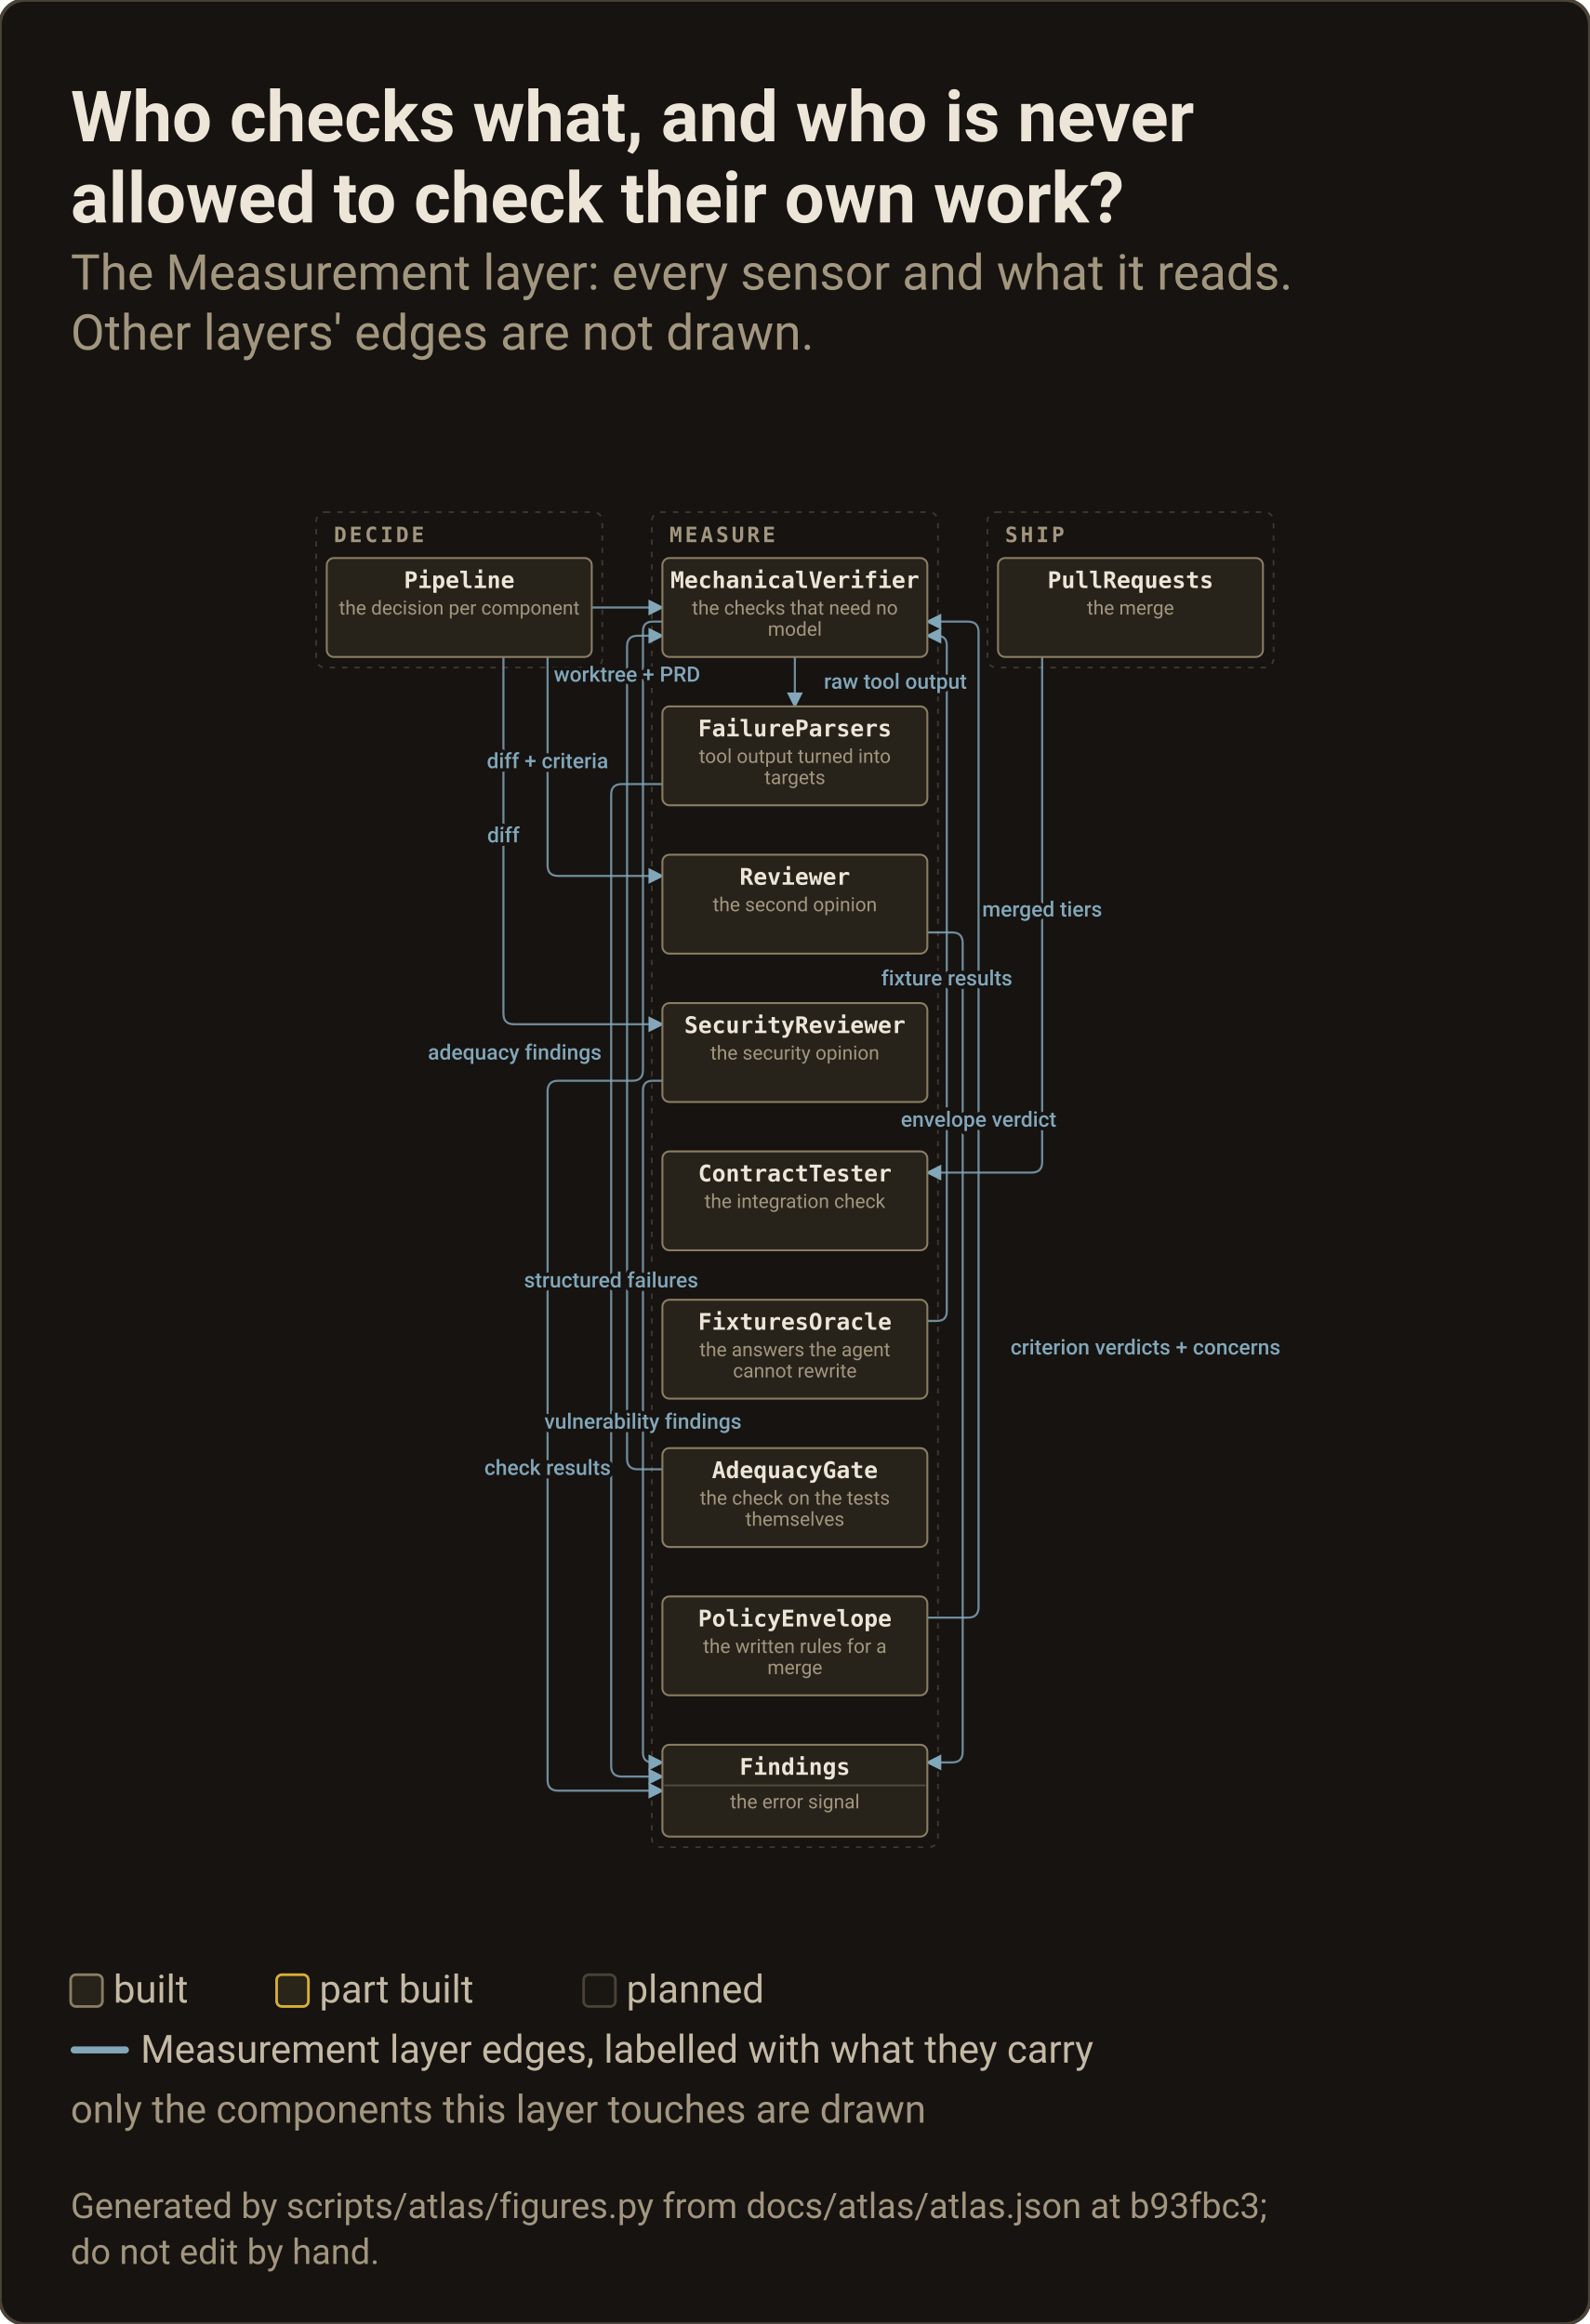
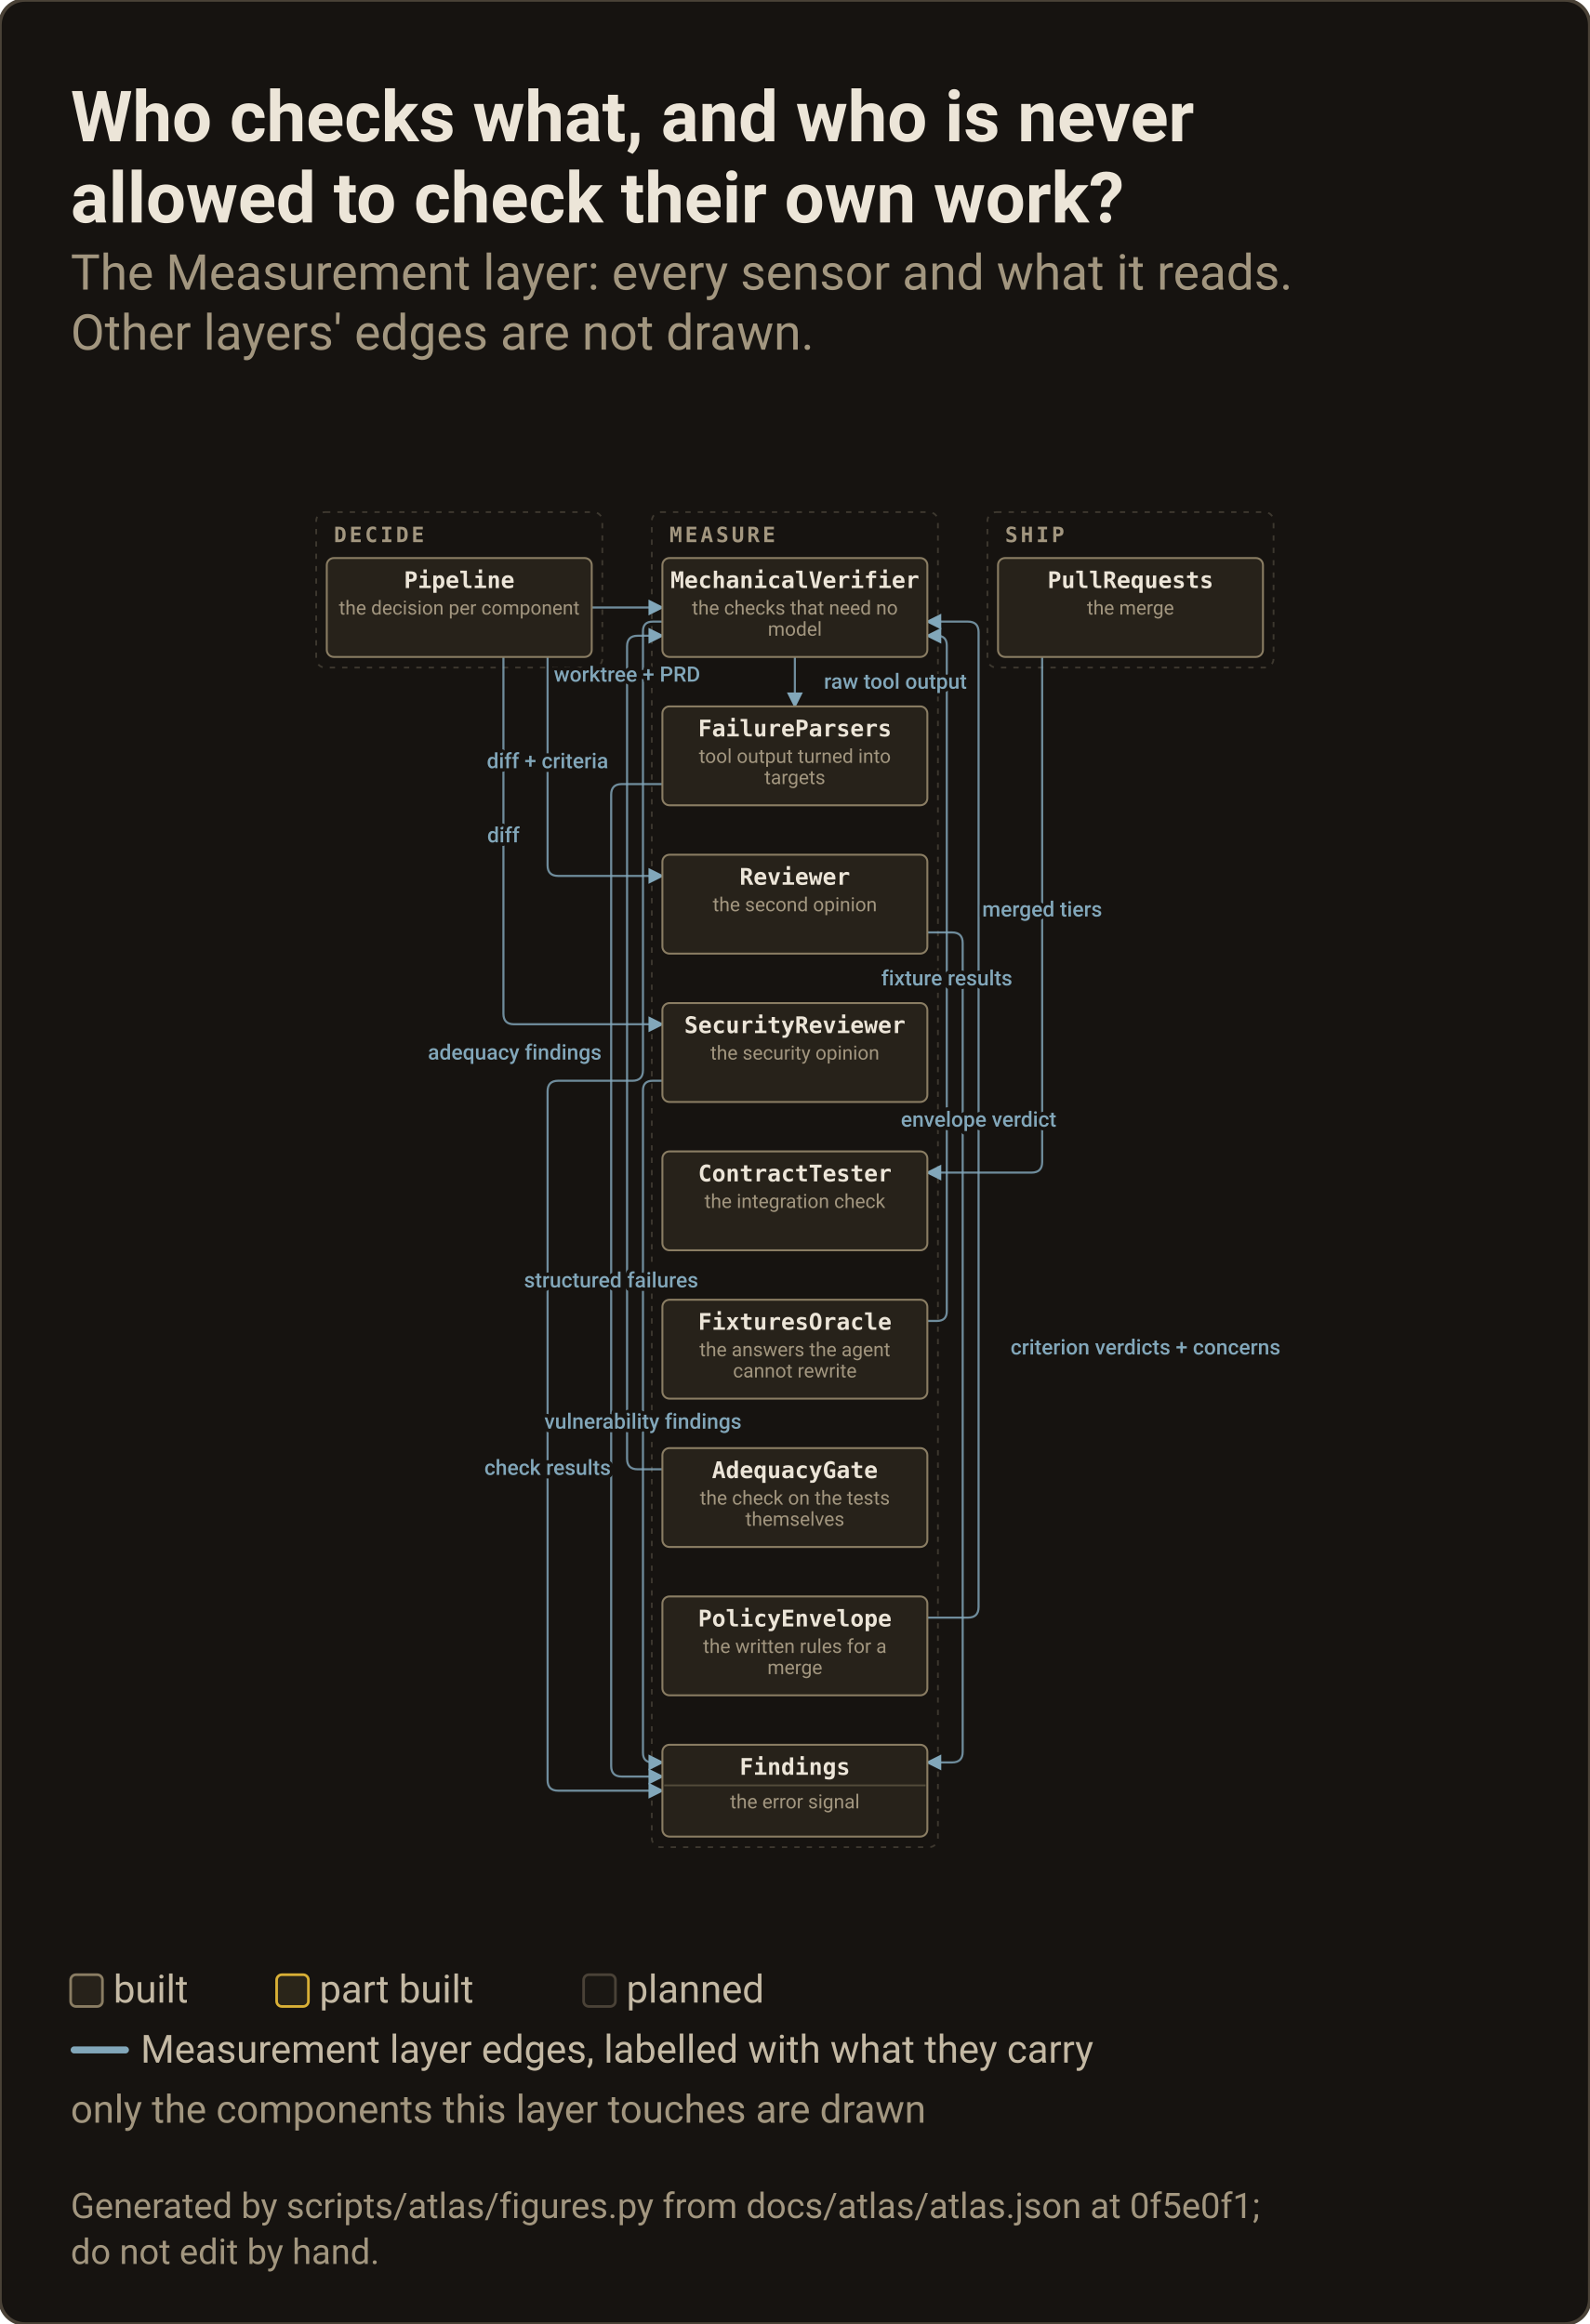
<svg xmlns="http://www.w3.org/2000/svg" width="900" height="1316" viewBox="0 0 900 1316" role="img" aria-label="Measurement layer of the kstrl system map">
  <rect x="0" y="0" width="900" height="1316" rx="14" fill="#161310" stroke="#4A4237" stroke-width="2" />
  <text x="40.0" y="80.0" class="c0">Who checks what, and who is never</text>
  <text x="40.0" y="126.0" class="c0">allowed to check their own work?</text>
  <text x="40.0" y="164.0" class="c1">The Measurement layer: every sensor and what it reads.</text>
  <text x="40.0" y="198.0" class="c1">Other layers' edges are not drawn.</text>
  <svg id="map" x="171.0" y="216.0" width="558" height="880" viewBox="0 0 558 880" overflow="visible">
    <defs>
      <marker id="map-m-work" viewBox="0 0 8 8" refX="7" refY="4" markerUnits="userSpaceOnUse" markerWidth="9" markerHeight="9" orient="auto-start-reverse">
        <path d="M0,0 L8,4 L0,8 z" fill="#D9CDB2" />
      </marker>
      <marker id="map-m-measure" viewBox="0 0 8 8" refX="7" refY="4" markerUnits="userSpaceOnUse" markerWidth="9" markerHeight="9" orient="auto-start-reverse">
        <path d="M0,0 L8,4 L0,8 z" fill="#82A7BA" />
      </marker>
      <marker id="map-m-feedback" viewBox="0 0 8 8" refX="7" refY="4" markerUnits="userSpaceOnUse" markerWidth="9" markerHeight="9" orient="auto-start-reverse">
        <path d="M0,0 L8,4 L0,8 z" fill="#E39A86" />
      </marker>
      <marker id="map-m-operator" viewBox="0 0 8 8" refX="7" refY="4" markerUnits="userSpaceOnUse" markerWidth="9" markerHeight="9" orient="auto-start-reverse">
        <path d="M0,0 L8,4 L0,8 z" fill="#DD9BBD" />
      </marker>
      <marker id="map-m-trust" viewBox="0 0 8 8" refX="7" refY="4" markerUnits="userSpaceOnUse" markerWidth="9" markerHeight="9" orient="auto-start-reverse">
        <path d="M0,0 L8,4 L0,8 z" fill="#B48EC9" />
      </marker>
      <marker id="map-m-learn" viewBox="0 0 8 8" refX="7" refY="4" markerUnits="userSpaceOnUse" markerWidth="9" markerHeight="9" orient="auto-start-reverse">
        <path d="M0,0 L8,4 L0,8 z" fill="#86C9A9" />
      </marker>
      <marker id="map-m-record" viewBox="0 0 8 8" refX="7" refY="4" markerUnits="userSpaceOnUse" markerWidth="9" markerHeight="9" orient="auto-start-reverse">
        <path d="M0,0 L8,4 L0,8 z" fill="#B7C27C" />
      </marker>
      <marker id="map-m-change" viewBox="0 0 8 8" refX="7" refY="4" markerUnits="userSpaceOnUse" markerWidth="9" markerHeight="9" orient="auto-start-reverse">
        <path d="M0,0 L8,4 L0,8 z" fill="#E26D5A" />
      </marker>
      <marker id="map-m-reach" viewBox="0 0 8 8" refX="7" refY="4" markerUnits="userSpaceOnUse" markerWidth="9" markerHeight="9" orient="auto-start-reverse">
        <path d="M0,0 L8,4 L0,8 z" fill="#E5A84F" />
      </marker>
    </defs>
    <style>#map .node.quiet{opacity:.42}#map .node.planned{opacity:.5}#map .node.planned.quiet{opacity:.3}#map .node.meas .node__box{stroke:#82A7BA;stroke-width:2.2}#map .node.acts .node__box{stroke:#E5A84F;stroke-width:2.4}#map .node__ring{display:none;fill:none;stroke:#82A7BA;stroke-width:1.6}#map .node.meas .node__ring{display:inline}#map .flow.planned{opacity:.35}#map .flowlbl.planned{opacity:.5}#map .flow.off,#map .flowlbl.off{display:none}#map .flow.hot{opacity:1;stroke-opacity:1;stroke-width:2.6}#map .flowlbl.hot{opacity:1}</style>
    <rect x="8.0" y="74.0" width="162.0" height="88.0" rx="5" fill="none" stroke="#A2967F" stroke-opacity=".28" stroke-width="1" stroke-dasharray="3 4" />
    <text x="18.0" y="91.0" class="t1">DECIDE</text>
    <rect x="198.0" y="74.0" width="162.0" height="756.0" rx="5" fill="none" stroke="#A2967F" stroke-opacity=".28" stroke-width="1" stroke-dasharray="3 4" />
    <text x="208.0" y="91.0" class="t1">MEASURE</text>
    <rect x="388.0" y="74.0" width="162.0" height="88.0" rx="5" fill="none" stroke="#A2967F" stroke-opacity=".28" stroke-width="1" stroke-dasharray="3 4" />
    <text x="398.0" y="91.0" class="t1">SHIP</text>
    <g data-layer="flow">
      <path id="map-f24" class="flow measure" data-edge="24" data-from="Pipeline" data-to="MechanicalVerifier" data-art="worktree + PRD" data-kind="measure" data-layer="measure" d="M 164.0 128.0 L 204.0 128.0" fill="none" stroke="#82A7BA" stroke-opacity="0.82" stroke-width="1.2" stroke-linecap="round" marker-end="url(#map-m-measure)" />
      <path id="map-f25" class="flow measure" data-edge="25" data-from="Pipeline" data-to="Reviewer" data-art="diff + criteria" data-kind="measure" data-layer="measure" d="M 139.0 156.0 L 139.0 274.0 Q 139.0 280.0 145.0 280.0 L 204.0 280.0" fill="none" stroke="#82A7BA" stroke-opacity="0.82" stroke-width="1.2" stroke-linecap="round" marker-end="url(#map-m-measure)" />
      <path id="map-f26" class="flow measure" data-edge="26" data-from="Pipeline" data-to="SecurityReviewer" data-art="diff" data-kind="measure" data-layer="measure" d="M 114.0 156.0 L 114.0 358.0 Q 114.0 364.0 120.0 364.0 L 204.0 364.0" fill="none" stroke="#82A7BA" stroke-opacity="0.82" stroke-width="1.2" stroke-linecap="round" marker-end="url(#map-m-measure)" />
      <path id="map-f27" class="flow measure" data-edge="27" data-from="PolicyEnvelope" data-to="MechanicalVerifier" data-art="envelope verdict" data-kind="measure" data-layer="measure" d="M 354.0 700.0 L 377.0 700.0 Q 383.0 700.0 383.0 694.0 L 383.0 142.0 Q 383.0 136.0 377.0 136.0 L 354.0 136.0" fill="none" stroke="#82A7BA" stroke-opacity="0.82" stroke-width="1.2" stroke-linecap="round" marker-end="url(#map-m-measure)" />
      <path id="map-f28" class="flow measure" data-edge="28" data-from="AdequacyGate" data-to="MechanicalVerifier" data-art="adequacy findings" data-kind="measure" data-layer="measure" d="M 204.0 616.0 L 190.0 616.0 Q 184.0 616.0 184.0 610.0 L 184.0 150.0 Q 184.0 144.0 190.0 144.0 L 204.0 144.0" fill="none" stroke="#82A7BA" stroke-opacity="0.82" stroke-width="1.2" stroke-linecap="round" marker-end="url(#map-m-measure)" />
      <path id="map-f29" class="flow measure" data-edge="29" data-from="FixturesOracle" data-to="MechanicalVerifier" data-art="fixture results" data-kind="measure" data-layer="measure" d="M 354.0 532.0 L 359.5 532.0 Q 365.0 532.0 365.0 526.5 L 365.0 149.5 Q 365.0 144.0 359.5 144.0 L 354.0 144.0" fill="none" stroke="#82A7BA" stroke-opacity="0.82" stroke-width="1.2" stroke-linecap="round" marker-end="url(#map-m-measure)" />
      <path id="map-f30" class="flow measure" data-edge="30" data-from="MechanicalVerifier" data-to="Findings" data-art="check results" data-kind="measure" data-layer="measure" d="M 204.0 136.0 L 198.5 136.0 Q 193.0 136.0 193.0 141.5 L 193.0 390.0 Q 193.0 396.0 187.0 396.0 L 145.0 396.0 Q 139.0 396.0 139.0 402.0 L 139.0 792.0 Q 139.0 798.0 145.0 798.0 L 204.0 798.0" fill="none" stroke="#82A7BA" stroke-opacity="0.82" stroke-width="1.2" stroke-linecap="round" marker-end="url(#map-m-measure)" />
      <path id="map-f31" class="flow measure" data-edge="31" data-from="MechanicalVerifier" data-to="FailureParsers" data-art="raw tool output" data-kind="measure" data-layer="measure" d="M 279.0 156.0 L 279.0 184.0" fill="none" stroke="#82A7BA" stroke-opacity="0.82" stroke-width="1.2" stroke-linecap="round" marker-end="url(#map-m-measure)" />
      <path id="map-f32" class="flow measure" data-edge="32" data-from="FailureParsers" data-to="Findings" data-art="structured failures" data-kind="measure" data-layer="measure" d="M 204.0 228.0 L 181.0 228.0 Q 175.0 228.0 175.0 234.0 L 175.0 784.0 Q 175.0 790.0 181.0 790.0 L 204.0 790.0" fill="none" stroke="#82A7BA" stroke-opacity="0.82" stroke-width="1.2" stroke-linecap="round" marker-end="url(#map-m-measure)" />
      <path id="map-f33" class="flow measure" data-edge="33" data-from="Reviewer" data-to="Findings" data-art="criterion verdicts + concerns" data-kind="measure" data-layer="measure" d="M 354.0 312.0 L 368.0 312.0 Q 374.0 312.0 374.0 318.0 L 374.0 776.0 Q 374.0 782.0 368.0 782.0 L 354.0 782.0" fill="none" stroke="#82A7BA" stroke-opacity="0.82" stroke-width="1.2" stroke-linecap="round" marker-end="url(#map-m-measure)" />
      <path id="map-f34" class="flow measure" data-edge="34" data-from="SecurityReviewer" data-to="Findings" data-art="vulnerability findings" data-kind="measure" data-layer="measure" d="M 204.0 396.0 L 198.5 396.0 Q 193.0 396.0 193.0 401.5 L 193.0 776.5 Q 193.0 782.0 198.5 782.0 L 204.0 782.0" fill="none" stroke="#82A7BA" stroke-opacity="0.82" stroke-width="1.2" stroke-linecap="round" marker-end="url(#map-m-measure)" />
      <path id="map-f41" class="flow measure" data-edge="41" data-from="PullRequests" data-to="ContractTester" data-art="merged tiers" data-kind="measure" data-layer="measure" d="M 419.0 156.0 L 419.0 442.0 Q 419.0 448.0 413.0 448.0 L 354.0 448.0" fill="none" stroke="#82A7BA" stroke-opacity="0.82" stroke-width="1.2" stroke-linecap="round" marker-end="url(#map-m-measure)" />
    </g>
    <g class="node built" data-id="MechanicalVerifier" data-kind="component" data-state="built" data-region="measure" role="button" tabindex="0" aria-label="MechanicalVerifier, the checks that need no model, built">
      <rect class="node__box" x="204.0" y="100.0" width="150.0" height="56.0" rx="4.0" fill="#27221A" stroke="#8A7D63" stroke-width="1.1" />
      <rect class="node__ring" x="207.0" y="103.0" width="144.0" height="50.0" rx="3.0" />
      <text x="279.0" y="117.0" class="t2">MechanicalVerifier</text>
      <g data-layer="job">
        <text x="279.0" y="132.0" class="t3">the checks that need no</text>
        <text x="279.0" y="144.0" class="t3">model</text>
      </g>
    </g>
    <g class="node built" data-id="FailureParsers" data-kind="component" data-state="built" data-region="measure" role="button" tabindex="0" aria-label="FailureParsers, tool output turned into targets, built">
      <rect class="node__box" x="204.0" y="184.0" width="150.0" height="56.0" rx="4.0" fill="#27221A" stroke="#8A7D63" stroke-width="1.1" />
      <rect class="node__ring" x="207.0" y="187.0" width="144.0" height="50.0" rx="3.0" />
      <text x="279.0" y="201.0" class="t2">FailureParsers</text>
      <g data-layer="job">
        <text x="279.0" y="216.0" class="t3">tool output turned into</text>
        <text x="279.0" y="228.0" class="t3">targets</text>
      </g>
    </g>
    <g class="node built" data-id="Reviewer" data-kind="component" data-state="built" data-region="measure" role="button" tabindex="0" aria-label="Reviewer, the second opinion, built">
      <rect class="node__box" x="204.0" y="268.0" width="150.0" height="56.0" rx="4.0" fill="#27221A" stroke="#8A7D63" stroke-width="1.1" />
      <rect class="node__ring" x="207.0" y="271.0" width="144.0" height="50.0" rx="3.0" />
      <text x="279.0" y="285.0" class="t2">Reviewer</text>
      <g data-layer="job">
        <text x="279.0" y="300.0" class="t3">the second opinion</text>
      </g>
    </g>
    <g class="node built" data-id="SecurityReviewer" data-kind="component" data-state="built" data-region="measure" role="button" tabindex="0" aria-label="SecurityReviewer, the security opinion, built">
      <rect class="node__box" x="204.0" y="352.0" width="150.0" height="56.0" rx="4.0" fill="#27221A" stroke="#8A7D63" stroke-width="1.1" />
      <rect class="node__ring" x="207.0" y="355.0" width="144.0" height="50.0" rx="3.0" />
      <text x="279.0" y="369.0" class="t2">SecurityReviewer</text>
      <g data-layer="job">
        <text x="279.0" y="384.0" class="t3">the security opinion</text>
      </g>
    </g>
    <g class="node built" data-id="ContractTester" data-kind="component" data-state="built" data-region="measure" role="button" tabindex="0" aria-label="ContractTester, the integration check, built">
      <rect class="node__box" x="204.0" y="436.0" width="150.0" height="56.0" rx="4.0" fill="#27221A" stroke="#8A7D63" stroke-width="1.1" />
      <rect class="node__ring" x="207.0" y="439.0" width="144.0" height="50.0" rx="3.0" />
      <text x="279.0" y="453.0" class="t2">ContractTester</text>
      <g data-layer="job">
        <text x="279.0" y="468.0" class="t3">the integration check</text>
      </g>
    </g>
    <g class="node built" data-id="FixturesOracle" data-kind="component" data-state="built" data-region="measure" role="button" tabindex="0" aria-label="FixturesOracle, the answers the agent cannot rewrite, built">
      <rect class="node__box" x="204.0" y="520.0" width="150.0" height="56.0" rx="4.0" fill="#27221A" stroke="#8A7D63" stroke-width="1.1" />
      <rect class="node__ring" x="207.0" y="523.0" width="144.0" height="50.0" rx="3.0" />
      <text x="279.0" y="537.0" class="t2">FixturesOracle</text>
      <g data-layer="job">
        <text x="279.0" y="552.0" class="t3">the answers the agent</text>
        <text x="279.0" y="564.0" class="t3">cannot rewrite</text>
      </g>
    </g>
    <g class="node built" data-id="AdequacyGate" data-kind="component" data-state="built" data-region="measure" role="button" tabindex="0" aria-label="AdequacyGate, the check on the tests themselves, built">
      <rect class="node__box" x="204.0" y="604.0" width="150.0" height="56.0" rx="4.0" fill="#27221A" stroke="#8A7D63" stroke-width="1.1" />
      <rect class="node__ring" x="207.0" y="607.0" width="144.0" height="50.0" rx="3.0" />
      <text x="279.0" y="621.0" class="t2">AdequacyGate</text>
      <g data-layer="job">
        <text x="279.0" y="636.0" class="t3">the check on the tests</text>
        <text x="279.0" y="648.0" class="t3">themselves</text>
      </g>
    </g>
    <g class="node built" data-id="PolicyEnvelope" data-kind="component" data-state="built" data-region="measure" role="button" tabindex="0" aria-label="PolicyEnvelope, the written rules for a merge, built">
      <rect class="node__box" x="204.0" y="688.0" width="150.0" height="56.0" rx="4.0" fill="#27221A" stroke="#8A7D63" stroke-width="1.1" />
      <rect class="node__ring" x="207.0" y="691.0" width="144.0" height="50.0" rx="3.0" />
      <text x="279.0" y="705.0" class="t2">PolicyEnvelope</text>
      <g data-layer="job">
        <text x="279.0" y="720.0" class="t3">the written rules for a</text>
        <text x="279.0" y="732.0" class="t3">merge</text>
      </g>
    </g>
    <g class="node built" data-id="Findings" data-kind="store" data-state="built" data-region="measure" role="button" tabindex="0" aria-label="Findings, the error signal, built">
      <rect class="node__box" x="204.0" y="772.0" width="150.0" height="52.0" rx="4.0" fill="#27221A" stroke="#8A7D63" stroke-width="1.1" />
      <rect class="node__ring" x="207.0" y="775.0" width="144.0" height="46.0" rx="3.0" />
      <text x="279.0" y="789.0" class="t2">Findings</text>
      <line x1="205.0" y1="795.0" x2="353.0" y2="795.0" stroke="#8A7D63" stroke-opacity=".45" stroke-width="1" />
      <g data-layer="job">
        <text x="279.0" y="808.0" class="t3">the error signal</text>
      </g>
    </g>
    <g class="node built" data-id="Pipeline" data-kind="component" data-state="built" data-region="decide" role="button" tabindex="0" aria-label="Pipeline, the decision per component, built">
      <rect class="node__box" x="14.0" y="100.0" width="150.0" height="56.0" rx="4.0" fill="#27221A" stroke="#8A7D63" stroke-width="1.1" />
      <rect class="node__ring" x="17.0" y="103.0" width="144.0" height="50.0" rx="3.0" />
      <text x="89.0" y="117.0" class="t2">Pipeline</text>
      <g data-layer="job">
        <text x="89.0" y="132.0" class="t3">the decision per component</text>
      </g>
    </g>
    <g class="node built" data-id="PullRequests" data-kind="component" data-state="built" data-region="ship" role="button" tabindex="0" aria-label="PullRequests, the merge, built">
      <rect class="node__box" x="394.0" y="100.0" width="150.0" height="56.0" rx="4.0" fill="#27221A" stroke="#8A7D63" stroke-width="1.1" />
      <rect class="node__ring" x="397.0" y="103.0" width="144.0" height="50.0" rx="3.0" />
      <text x="469.0" y="117.0" class="t2">PullRequests</text>
      <g data-layer="job">
        <text x="469.0" y="132.0" class="t3">the merge</text>
      </g>
    </g>
    <g data-layer="flow">
      <g class="flowlbl measure" data-edge="24" data-from="Pipeline" data-to="MechanicalVerifier" data-layer="measure">
        <text x="184.0" y="170.0" class="t0">worktree + PRD</text>
      </g>
      <g class="flowlbl measure" data-edge="25" data-from="Pipeline" data-to="Reviewer" data-layer="measure">
        <text x="139.0" y="219.0" class="t0">diff + criteria</text>
      </g>
      <g class="flowlbl measure" data-edge="26" data-from="Pipeline" data-to="SecurityReviewer" data-layer="measure">
        <text x="114.0" y="261.0" class="t0">diff</text>
      </g>
      <g class="flowlbl measure" data-edge="27" data-from="PolicyEnvelope" data-to="MechanicalVerifier" data-layer="measure">
        <text x="383.0" y="422.0" class="t0">envelope verdict</text>
      </g>
      <g class="flowlbl measure" data-edge="28" data-from="AdequacyGate" data-to="MechanicalVerifier" data-layer="measure">
        <text x="120.4" y="384.0" class="t0">adequacy findings</text>
      </g>
      <g class="flowlbl measure" data-edge="29" data-from="FixturesOracle" data-to="MechanicalVerifier" data-layer="measure">
        <text x="365.0" y="342.0" class="t0">fixture results</text>
      </g>
      <g class="flowlbl measure" data-edge="30" data-from="MechanicalVerifier" data-to="Findings" data-layer="measure">
        <text x="139.0" y="619.2" class="t0">check results</text>
      </g>
      <g class="flowlbl measure" data-edge="31" data-from="MechanicalVerifier" data-to="FailureParsers" data-layer="measure">
        <text x="335.9" y="174.0" class="t0">raw tool output</text>
      </g>
      <g class="flowlbl measure" data-edge="32" data-from="FailureParsers" data-to="Findings" data-layer="measure">
        <text x="175.0" y="513.0" class="t0">structured failures</text>
      </g>
      <g class="flowlbl measure" data-edge="33" data-from="Reviewer" data-to="Findings" data-layer="measure">
        <text x="477.5" y="551.0" class="t0">criterion verdicts + concerns</text>
      </g>
      <g class="flowlbl measure" data-edge="34" data-from="SecurityReviewer" data-to="Findings" data-layer="measure">
        <text x="193.0" y="593.0" class="t0">vulnerability findings</text>
      </g>
      <g class="flowlbl measure" data-edge="41" data-from="PullRequests" data-to="ContractTester" data-layer="measure">
        <text x="419.0" y="303.0" class="t0">merged tiers</text>
      </g>
    </g>
    <style>#map .t0{font-family:ui-sans-serif,system-ui,-apple-system,"SF Pro Text","Segoe UI",Roboto,"Helvetica Neue",Arial,sans-serif;font-size:12.0px;font-weight:500;fill:#82A7BA;text-anchor:middle;paint-order:stroke;stroke:#161310;stroke-width:4;stroke-linejoin:round}#map .t1{font-family:ui-monospace,"SF Mono",SFMono-Regular,"JetBrains Mono",Menlo,Consolas,monospace;font-size:12.0px;font-weight:600;fill:#A2967F;text-anchor:start;letter-spacing:.13em}#map .t2{font-family:ui-monospace,"SF Mono",SFMono-Regular,"JetBrains Mono",Menlo,Consolas,monospace;font-size:13.0px;font-weight:600;fill:#ECE5D8;text-anchor:middle}#map .t3{font-family:ui-sans-serif,system-ui,-apple-system,"SF Pro Text","Segoe UI",Roboto,"Helvetica Neue",Arial,sans-serif;font-size:11.0px;font-weight:400;fill:#A2967F;text-anchor:middle}</style>
  </svg>
  <rect x="40.0" y="1118.2" width="18" height="18" rx="3" fill="#27221A" stroke="#8A7D63" stroke-width="1.5" />
  <text x="64.2" y="1134.0" class="c2">built</text>
  <rect x="156.6" y="1118.2" width="18" height="18" rx="3" fill="#2A2519" stroke="#D9B036" stroke-width="1.5" />
  <text x="180.8" y="1134.0" class="c2">part built</text>
  <rect x="330.4" y="1118.2" width="18" height="18" rx="3" fill="#1A1713" stroke="#4A4237" stroke-width="1.5" />
  <text x="354.6" y="1134.0" class="c2">planned</text>
  <rect x="40.0" y="1158.8" width="33" height="4" rx="2" fill="#82A7BA" />
  <text x="79.6" y="1168.0" class="c2">Measurement layer edges, labelled with what they carry</text>
  <text x="40.0" y="1202.0" class="c3">only the components this layer touches are drawn</text>
-   <text x="40.0" y="1256.0" class="c4">Generated by scripts/atlas/figures.py from docs/atlas/atlas.json at b93fbc3;</text>
+   <text x="40.0" y="1256.0" class="c4">Generated by scripts/atlas/figures.py from docs/atlas/atlas.json at 0f5e0f1;</text>
  <text x="40.0" y="1282.0" class="c4">do not edit by hand.</text>
  <style>.c0{font-family:ui-sans-serif,system-ui,-apple-system,"SF Pro Text","Segoe UI",Roboto,"Helvetica Neue",Arial,sans-serif;font-size:40.0px;font-weight:600;fill:#ECE5D8;text-anchor:start}.c1{font-family:ui-sans-serif,system-ui,-apple-system,"SF Pro Text","Segoe UI",Roboto,"Helvetica Neue",Arial,sans-serif;font-size:28.0px;font-weight:400;fill:#A2967F;text-anchor:start}.c2{font-family:ui-sans-serif,system-ui,-apple-system,"SF Pro Text","Segoe UI",Roboto,"Helvetica Neue",Arial,sans-serif;font-size:22.0px;font-weight:400;fill:#C4B9A4;text-anchor:start}.c3{font-family:ui-sans-serif,system-ui,-apple-system,"SF Pro Text","Segoe UI",Roboto,"Helvetica Neue",Arial,sans-serif;font-size:22.0px;font-weight:400;fill:#A2967F;text-anchor:start}.c4{font-family:ui-sans-serif,system-ui,-apple-system,"SF Pro Text","Segoe UI",Roboto,"Helvetica Neue",Arial,sans-serif;font-size:20.0px;font-weight:400;fill:#A2967F;text-anchor:start}</style>
</svg>
